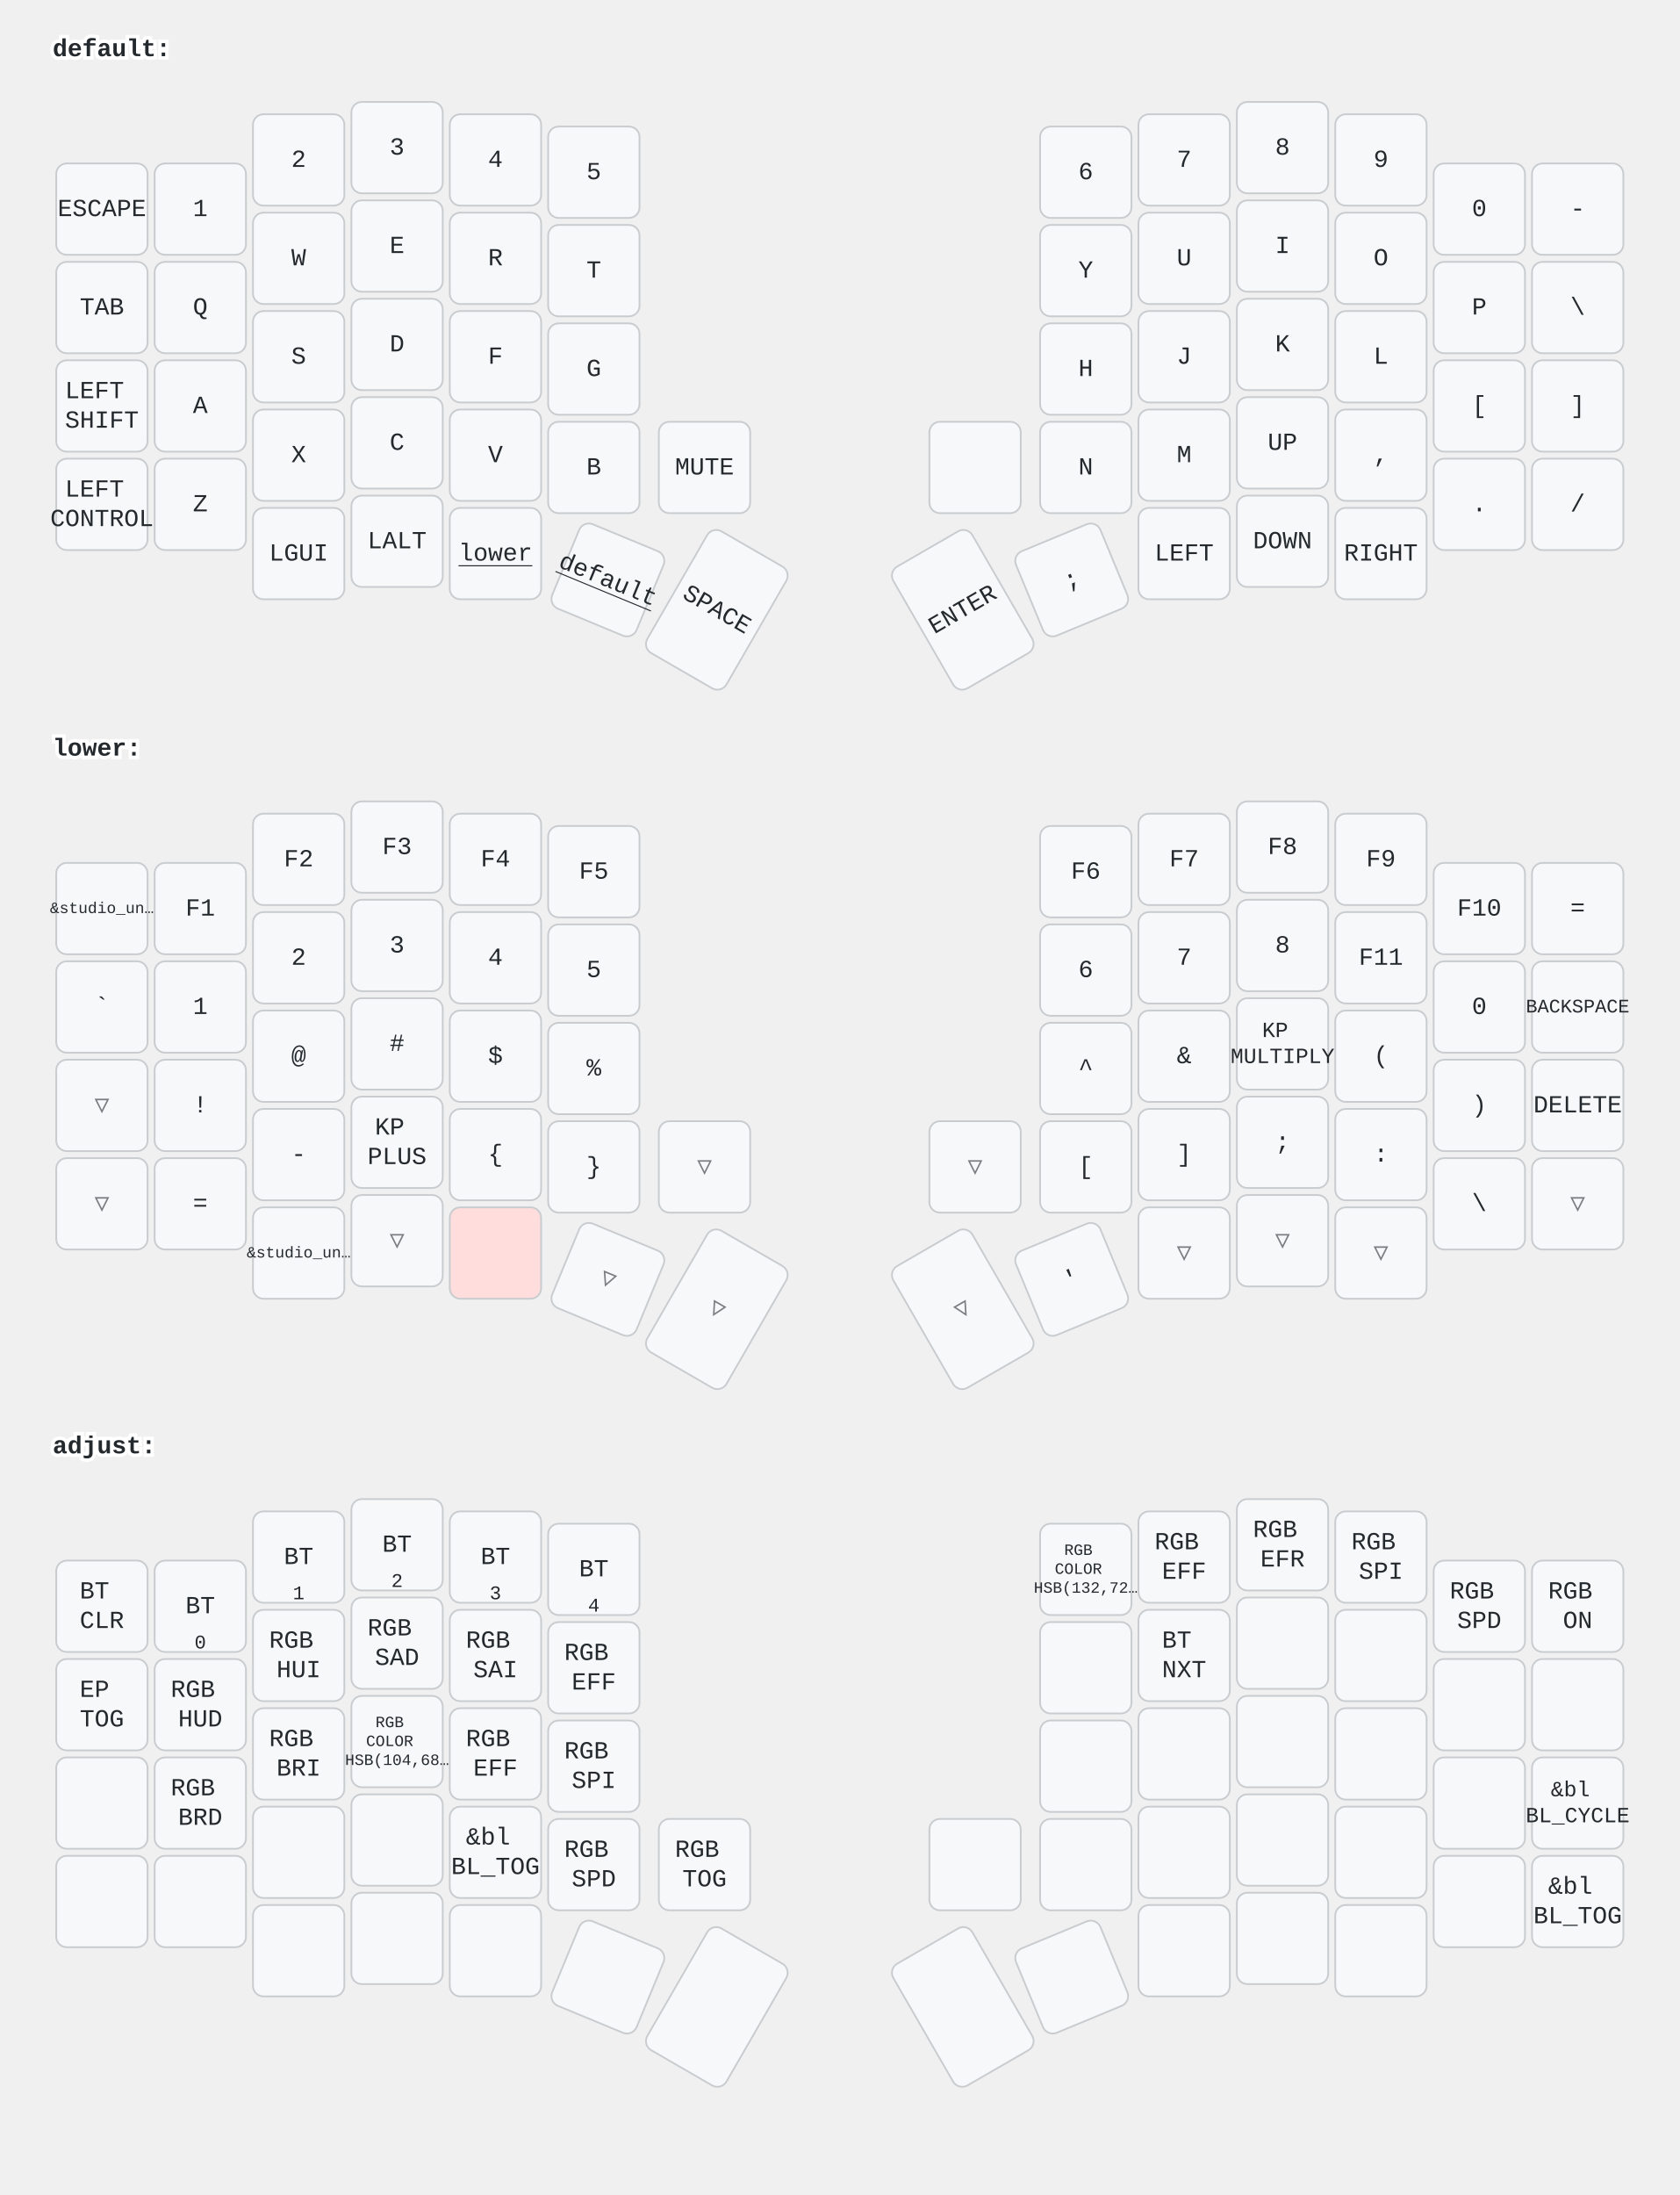
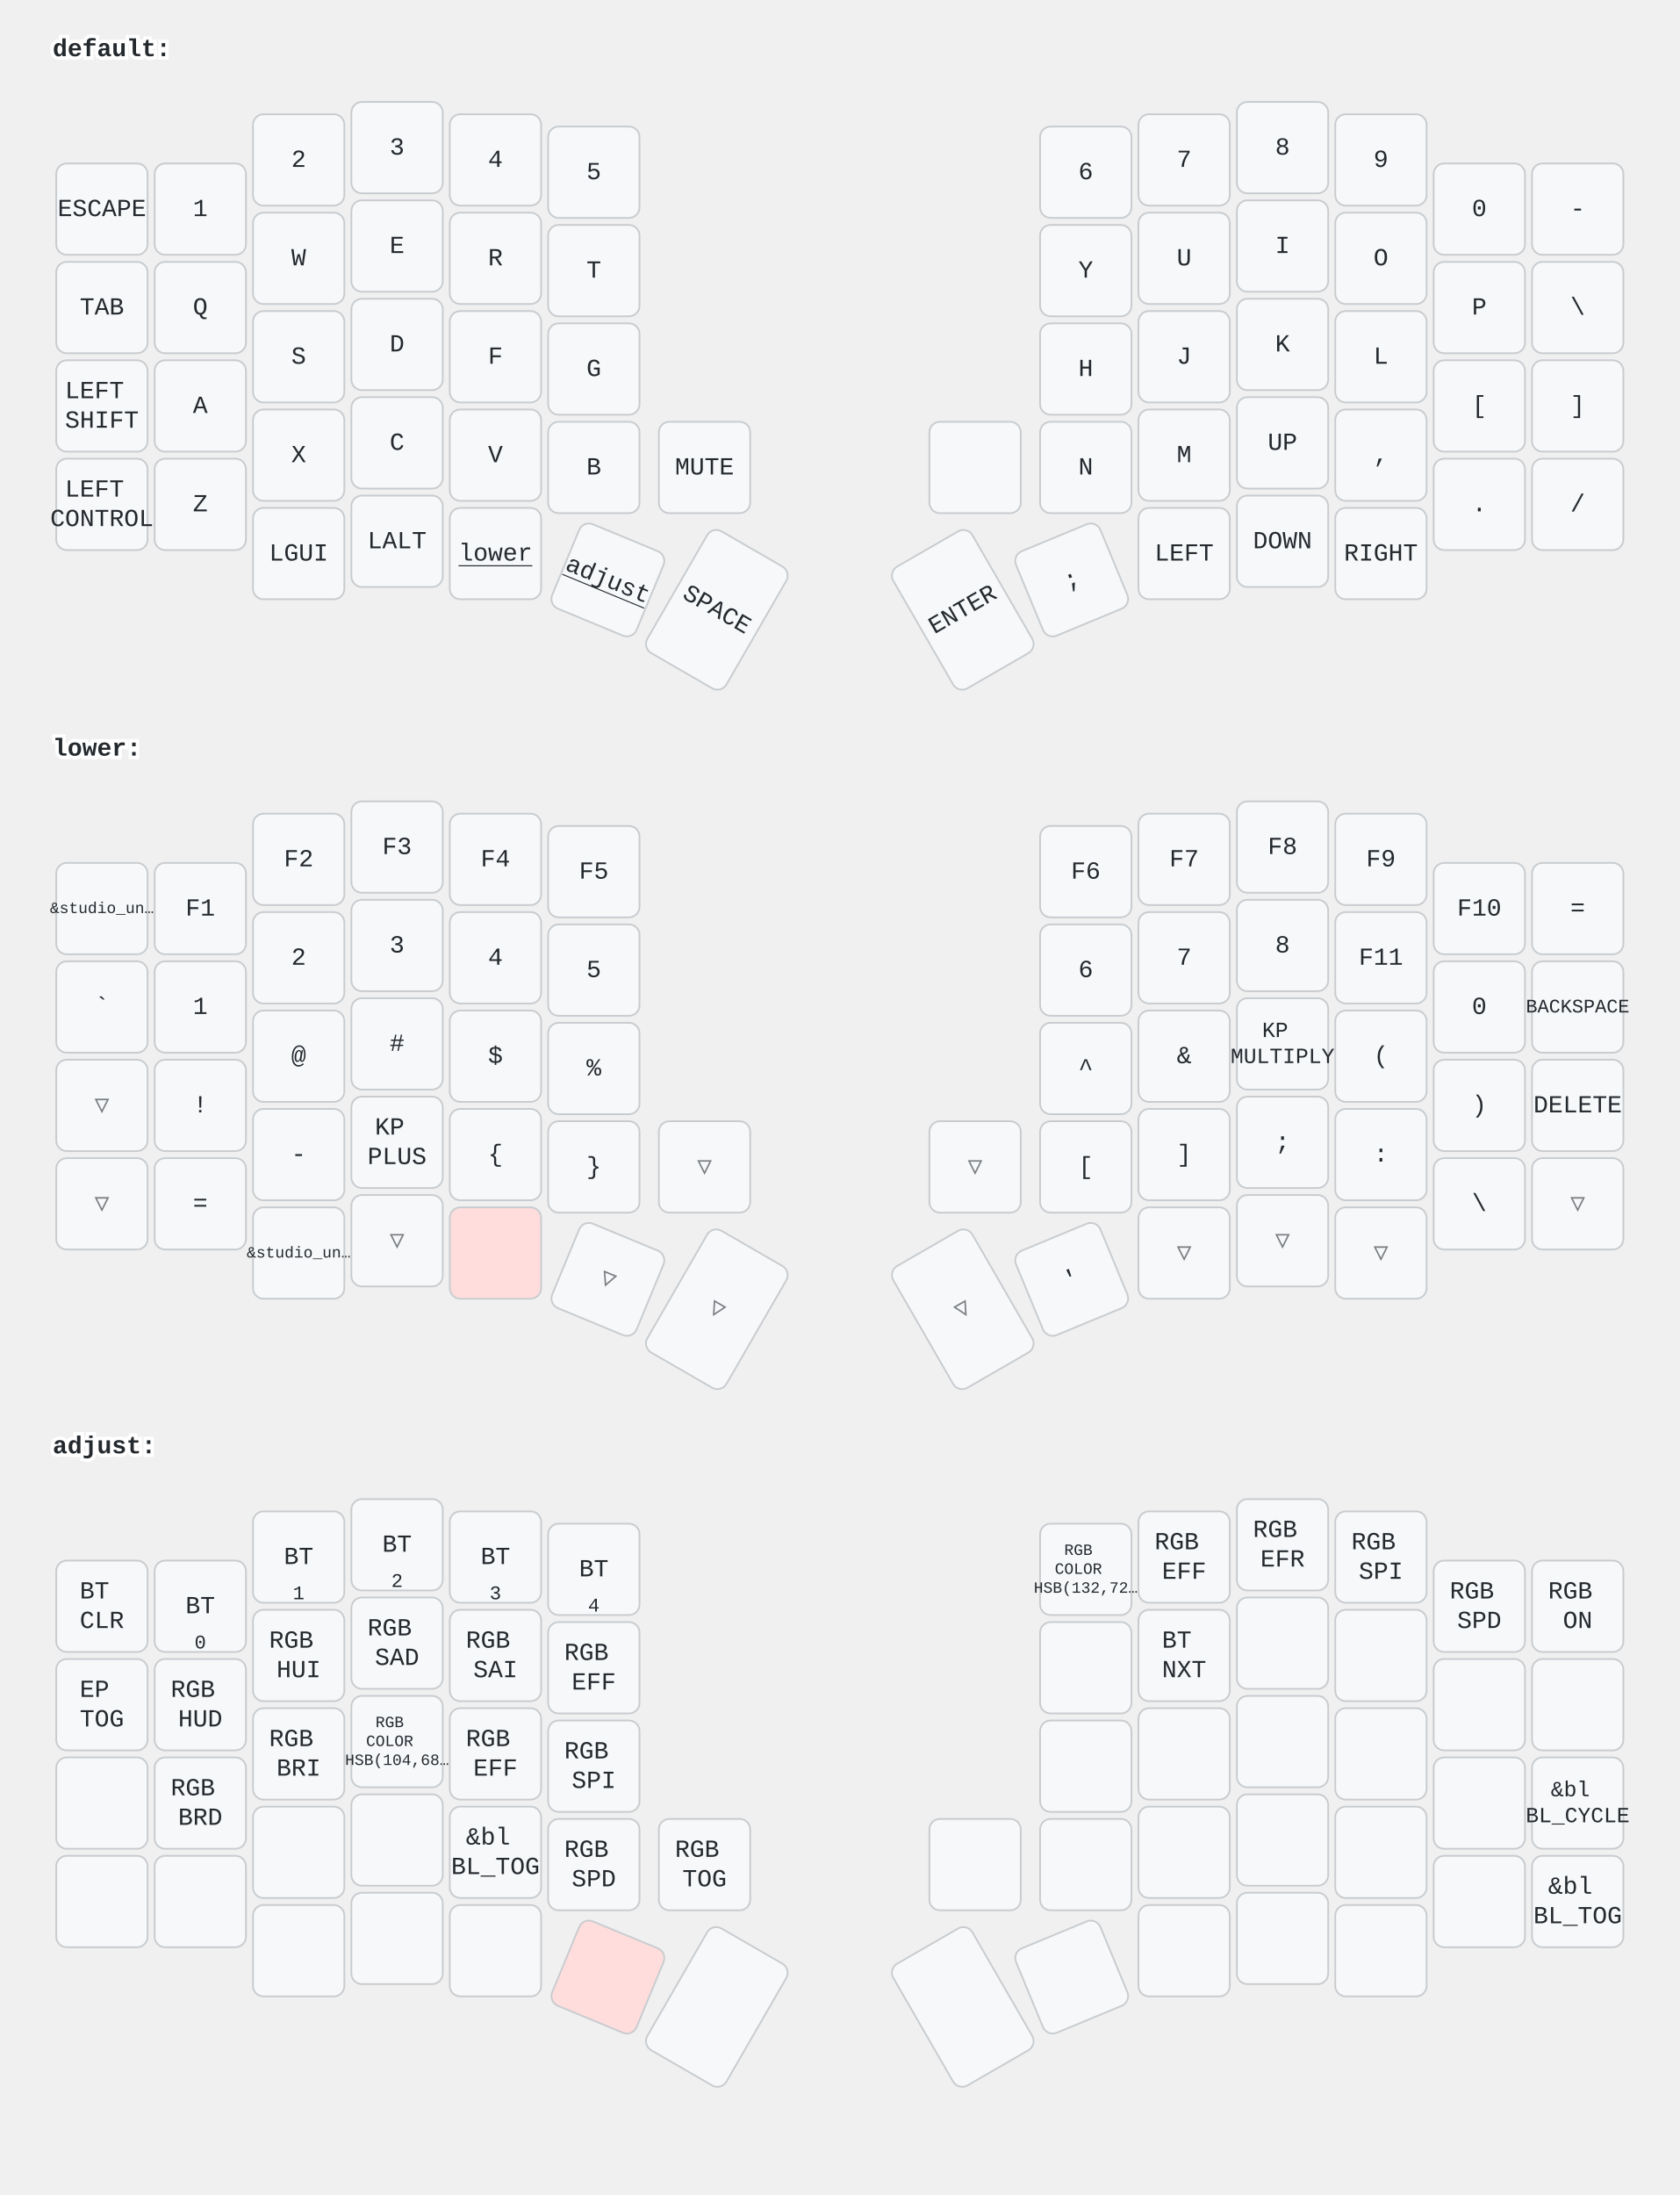
<svg xmlns="http://www.w3.org/2000/svg" width="956" height="1249" viewBox="0 0 956 1249" class="keymap">
  <style>/* inherit to force styles through use tags */
svg path {
    fill: inherit;
}

/* font and background color specifications */
svg.keymap {
    font-family: SFMono-Regular,Consolas,Liberation Mono,Menlo,monospace;
    font-size: 14px;
    font-kerning: normal;
    text-rendering: optimizeLegibility;
    fill: #24292e;
}

/* default key styling */
rect.key {
    fill: #f6f8fa;
}

rect.key, rect.combo {
    stroke: #c9cccf;
    stroke-width: 1;
}

/* default key side styling, only used is draw_key_sides is set */
rect.side {
    filter: brightness(90%);
}

/* color accent for combo boxes */
rect.combo, rect.combo-separate {
    fill: #cdf;
}

/* color accent for held keys */
rect.held, rect.combo.held {
    fill: #fdd;
}

/* color accent for ghost (optional) keys */
rect.ghost, rect.combo.ghost {
    stroke-dasharray: 4, 4;
    stroke-width: 2;
}

text {
    text-anchor: middle;
    dominant-baseline: middle;
}

/* styling for layer labels */
text.label {
    font-weight: bold;
    text-anchor: start;
    stroke: white;
    stroke-width: 4;
    paint-order: stroke;
}

/* styling for optional footer */
text.footer {
    text-anchor: end;
    dominant-baseline: auto;
    stroke: white;
    stroke-width: 4;
    paint-order: stroke;
}

/* styling for combo tap, and key non-tap label text */
text.combo, text.hold, text.shifted, text.left, text.right {
    font-size: 11px;
}

text.hold {
    text-anchor: middle;
    dominant-baseline: auto;
}

text.shifted {
    text-anchor: middle;
    dominant-baseline: hanging;
}

text.left {
    text-anchor: start;
}

text.right {
    text-anchor: end;
}

text.layer-activator {
    text-decoration: underline;
}

/* styling for hold/shifted label text in combo box */
text.combo.hold, text.combo.shifted, text.combo.left, text.combo.right {
    font-size: 8px;
}

/* lighter symbol for transparent keys */
text.trans {
    fill: #7b7e81;
}

/* styling for combo dendrons */
path.combo {
    stroke-width: 1;
    stroke: gray;
    fill: none;
}

/* Start Tabler Icons Cleanup */
/* cannot use height/width with glyphs */
.icon-tabler &gt; path {
    fill: inherit;
    stroke: inherit;
    stroke-width: 2;
}
/* hide tabler's default box */
.icon-tabler &gt; path[stroke="none"][fill="none"] {
    visibility: hidden;
}
/* End Tabler Icons Cleanup */
</style>
  <g transform="translate(30, 0)" class="layer-default">
    <text x="0" y="28" class="label" id="default">default:</text>
    <g transform="translate(0, 56)">
      <g transform="translate(28, 63)" class="key keypos-0">
        <rect rx="6" ry="6" x="-26" y="-26" width="52" height="52" class="key" />
        <text x="0" y="0" class="key tap">ESCAPE</text>
      </g>
      <g transform="translate(84, 63)" class="key keypos-1">
        <rect rx="6" ry="6" x="-26" y="-26" width="52" height="52" class="key" />
        <text x="0" y="0" class="key tap">1</text>
      </g>
      <g transform="translate(140, 35)" class="key keypos-2">
        <rect rx="6" ry="6" x="-26" y="-26" width="52" height="52" class="key" />
        <text x="0" y="0" class="key tap">2</text>
      </g>
      <g transform="translate(196, 28)" class="key keypos-3">
        <rect rx="6" ry="6" x="-26" y="-26" width="52" height="52" class="key" />
        <text x="0" y="0" class="key tap">3</text>
      </g>
      <g transform="translate(252, 35)" class="key keypos-4">
        <rect rx="6" ry="6" x="-26" y="-26" width="52" height="52" class="key" />
        <text x="0" y="0" class="key tap">4</text>
      </g>
      <g transform="translate(308, 42)" class="key keypos-5">
        <rect rx="6" ry="6" x="-26" y="-26" width="52" height="52" class="key" />
        <text x="0" y="0" class="key tap">5</text>
      </g>
      <g transform="translate(588, 42)" class="key keypos-6">
        <rect rx="6" ry="6" x="-26" y="-26" width="52" height="52" class="key" />
        <text x="0" y="0" class="key tap">6</text>
      </g>
      <g transform="translate(644, 35)" class="key keypos-7">
        <rect rx="6" ry="6" x="-26" y="-26" width="52" height="52" class="key" />
        <text x="0" y="0" class="key tap">7</text>
      </g>
      <g transform="translate(700, 28)" class="key keypos-8">
        <rect rx="6" ry="6" x="-26" y="-26" width="52" height="52" class="key" />
        <text x="0" y="0" class="key tap">8</text>
      </g>
      <g transform="translate(756, 35)" class="key keypos-9">
        <rect rx="6" ry="6" x="-26" y="-26" width="52" height="52" class="key" />
        <text x="0" y="0" class="key tap">9</text>
      </g>
      <g transform="translate(812, 63)" class="key keypos-10">
        <rect rx="6" ry="6" x="-26" y="-26" width="52" height="52" class="key" />
        <text x="0" y="0" class="key tap">0</text>
      </g>
      <g transform="translate(868, 63)" class="key keypos-11">
        <rect rx="6" ry="6" x="-26" y="-26" width="52" height="52" class="key" />
        <text x="0" y="0" class="key tap">-</text>
      </g>
      <g transform="translate(28, 119)" class="key keypos-12">
        <rect rx="6" ry="6" x="-26" y="-26" width="52" height="52" class="key" />
        <text x="0" y="0" class="key tap">TAB</text>
      </g>
      <g transform="translate(84, 119)" class="key keypos-13">
        <rect rx="6" ry="6" x="-26" y="-26" width="52" height="52" class="key" />
        <text x="0" y="0" class="key tap">Q</text>
      </g>
      <g transform="translate(140, 91)" class="key keypos-14">
        <rect rx="6" ry="6" x="-26" y="-26" width="52" height="52" class="key" />
        <text x="0" y="0" class="key tap">W</text>
      </g>
      <g transform="translate(196, 84)" class="key keypos-15">
        <rect rx="6" ry="6" x="-26" y="-26" width="52" height="52" class="key" />
        <text x="0" y="0" class="key tap">E</text>
      </g>
      <g transform="translate(252, 91)" class="key keypos-16">
        <rect rx="6" ry="6" x="-26" y="-26" width="52" height="52" class="key" />
        <text x="0" y="0" class="key tap">R</text>
      </g>
      <g transform="translate(308, 98)" class="key keypos-17">
        <rect rx="6" ry="6" x="-26" y="-26" width="52" height="52" class="key" />
        <text x="0" y="0" class="key tap">T</text>
      </g>
      <g transform="translate(588, 98)" class="key keypos-18">
        <rect rx="6" ry="6" x="-26" y="-26" width="52" height="52" class="key" />
        <text x="0" y="0" class="key tap">Y</text>
      </g>
      <g transform="translate(644, 91)" class="key keypos-19">
        <rect rx="6" ry="6" x="-26" y="-26" width="52" height="52" class="key" />
        <text x="0" y="0" class="key tap">U</text>
      </g>
      <g transform="translate(700, 84)" class="key keypos-20">
        <rect rx="6" ry="6" x="-26" y="-26" width="52" height="52" class="key" />
        <text x="0" y="0" class="key tap">I</text>
      </g>
      <g transform="translate(756, 91)" class="key keypos-21">
        <rect rx="6" ry="6" x="-26" y="-26" width="52" height="52" class="key" />
        <text x="0" y="0" class="key tap">O</text>
      </g>
      <g transform="translate(812, 119)" class="key keypos-22">
        <rect rx="6" ry="6" x="-26" y="-26" width="52" height="52" class="key" />
        <text x="0" y="0" class="key tap">P</text>
      </g>
      <g transform="translate(868, 119)" class="key keypos-23">
        <rect rx="6" ry="6" x="-26" y="-26" width="52" height="52" class="key" />
        <text x="0" y="0" class="key tap">\</text>
      </g>
      <g transform="translate(28, 175)" class="key keypos-24">
        <rect rx="6" ry="6" x="-26" y="-26" width="52" height="52" class="key" />
        <text x="0" y="0" class="key tap">
          <tspan x="0" dy="-0.6em">LEFT</tspan>
          <tspan x="0" dy="1.2em">SHIFT</tspan>
        </text>
      </g>
      <g transform="translate(84, 175)" class="key keypos-25">
        <rect rx="6" ry="6" x="-26" y="-26" width="52" height="52" class="key" />
        <text x="0" y="0" class="key tap">A</text>
      </g>
      <g transform="translate(140, 147)" class="key keypos-26">
        <rect rx="6" ry="6" x="-26" y="-26" width="52" height="52" class="key" />
        <text x="0" y="0" class="key tap">S</text>
      </g>
      <g transform="translate(196, 140)" class="key keypos-27">
        <rect rx="6" ry="6" x="-26" y="-26" width="52" height="52" class="key" />
        <text x="0" y="0" class="key tap">D</text>
      </g>
      <g transform="translate(252, 147)" class="key keypos-28">
        <rect rx="6" ry="6" x="-26" y="-26" width="52" height="52" class="key" />
        <text x="0" y="0" class="key tap">F</text>
      </g>
      <g transform="translate(308, 154)" class="key keypos-29">
        <rect rx="6" ry="6" x="-26" y="-26" width="52" height="52" class="key" />
        <text x="0" y="0" class="key tap">G</text>
      </g>
      <g transform="translate(588, 154)" class="key keypos-30">
        <rect rx="6" ry="6" x="-26" y="-26" width="52" height="52" class="key" />
        <text x="0" y="0" class="key tap">H</text>
      </g>
      <g transform="translate(644, 147)" class="key keypos-31">
        <rect rx="6" ry="6" x="-26" y="-26" width="52" height="52" class="key" />
        <text x="0" y="0" class="key tap">J</text>
      </g>
      <g transform="translate(700, 140)" class="key keypos-32">
        <rect rx="6" ry="6" x="-26" y="-26" width="52" height="52" class="key" />
        <text x="0" y="0" class="key tap">K</text>
      </g>
      <g transform="translate(756, 147)" class="key keypos-33">
        <rect rx="6" ry="6" x="-26" y="-26" width="52" height="52" class="key" />
        <text x="0" y="0" class="key tap">L</text>
      </g>
      <g transform="translate(812, 175)" class="key keypos-34">
        <rect rx="6" ry="6" x="-26" y="-26" width="52" height="52" class="key" />
        <text x="0" y="0" class="key tap">[</text>
      </g>
      <g transform="translate(868, 175)" class="key keypos-35">
        <rect rx="6" ry="6" x="-26" y="-26" width="52" height="52" class="key" />
        <text x="0" y="0" class="key tap">]</text>
      </g>
      <g transform="translate(28, 231)" class="key keypos-36">
        <rect rx="6" ry="6" x="-26" y="-26" width="52" height="52" class="key" />
        <text x="0" y="0" class="key tap">
          <tspan x="0" dy="-0.6em">LEFT</tspan>
          <tspan x="0" dy="1.2em">CONTROL</tspan>
        </text>
      </g>
      <g transform="translate(84, 231)" class="key keypos-37">
        <rect rx="6" ry="6" x="-26" y="-26" width="52" height="52" class="key" />
        <text x="0" y="0" class="key tap">Z</text>
      </g>
      <g transform="translate(140, 203)" class="key keypos-38">
        <rect rx="6" ry="6" x="-26" y="-26" width="52" height="52" class="key" />
        <text x="0" y="0" class="key tap">X</text>
      </g>
      <g transform="translate(196, 196)" class="key keypos-39">
        <rect rx="6" ry="6" x="-26" y="-26" width="52" height="52" class="key" />
        <text x="0" y="0" class="key tap">C</text>
      </g>
      <g transform="translate(252, 203)" class="key keypos-40">
        <rect rx="6" ry="6" x="-26" y="-26" width="52" height="52" class="key" />
        <text x="0" y="0" class="key tap">V</text>
      </g>
      <g transform="translate(308, 210)" class="key keypos-41">
        <rect rx="6" ry="6" x="-26" y="-26" width="52" height="52" class="key" />
        <text x="0" y="0" class="key tap">B</text>
      </g>
      <g transform="translate(371, 210)" class="key keypos-42">
        <rect rx="6" ry="6" x="-26" y="-26" width="52" height="52" class="key" />
        <text x="0" y="0" class="key tap">MUTE</text>
      </g>
      <g transform="translate(525, 210)" class="key keypos-43">
        <rect rx="6" ry="6" x="-26" y="-26" width="52" height="52" class="key" />
      </g>
      <g transform="translate(588, 210)" class="key keypos-44">
        <rect rx="6" ry="6" x="-26" y="-26" width="52" height="52" class="key" />
        <text x="0" y="0" class="key tap">N</text>
      </g>
      <g transform="translate(644, 203)" class="key keypos-45">
        <rect rx="6" ry="6" x="-26" y="-26" width="52" height="52" class="key" />
        <text x="0" y="0" class="key tap">M</text>
      </g>
      <g transform="translate(700, 196)" class="key keypos-46">
        <rect rx="6" ry="6" x="-26" y="-26" width="52" height="52" class="key" />
        <text x="0" y="0" class="key tap">UP</text>
      </g>
      <g transform="translate(756, 203)" class="key keypos-47">
        <rect rx="6" ry="6" x="-26" y="-26" width="52" height="52" class="key" />
        <text x="0" y="0" class="key tap">,</text>
      </g>
      <g transform="translate(812, 231)" class="key keypos-48">
        <rect rx="6" ry="6" x="-26" y="-26" width="52" height="52" class="key" />
        <text x="0" y="0" class="key tap">.</text>
      </g>
      <g transform="translate(868, 231)" class="key keypos-49">
        <rect rx="6" ry="6" x="-26" y="-26" width="52" height="52" class="key" />
        <text x="0" y="0" class="key tap">/</text>
      </g>
      <g transform="translate(140, 259)" class="key keypos-50">
        <rect rx="6" ry="6" x="-26" y="-26" width="52" height="52" class="key" />
        <text x="0" y="0" class="key tap">LGUI</text>
      </g>
      <g transform="translate(196, 252)" class="key keypos-51">
        <rect rx="6" ry="6" x="-26" y="-26" width="52" height="52" class="key" />
        <text x="0" y="0" class="key tap">LALT</text>
      </g>
      <g transform="translate(252, 259)" class="key keypos-52">
        <rect rx="6" ry="6" x="-26" y="-26" width="52" height="52" class="key" />
        <a href="#lower">
          <text x="0" y="0" class="key tap layer-activator">lower</text>
        </a>
      </g>
      <g transform="translate(316, 274) rotate(22.5)" class="key keypos-53">
        <rect rx="6" ry="6" x="-26" y="-26" width="52" height="52" class="key" />
-         <a href="#default">
-           <text x="0" y="0" class="key tap layer-activator">default</text>
+         <a href="#adjust">
+           <text x="0" y="0" class="key tap layer-activator">adjust</text>
        </a>
      </g>
      <g transform="translate(378, 291) rotate(30.0)" class="key keypos-54">
        <rect rx="6" ry="6" x="-26" y="-40" width="52" height="80" class="key" />
        <text x="0" y="0" class="key tap">SPACE</text>
      </g>
      <g transform="translate(518, 291) rotate(-30.0)" class="key keypos-55">
        <rect rx="6" ry="6" x="-26" y="-40" width="52" height="80" class="key" />
        <text x="0" y="0" class="key tap">ENTER</text>
      </g>
      <g transform="translate(580, 274) rotate(-22.5)" class="key keypos-56">
        <rect rx="6" ry="6" x="-26" y="-26" width="52" height="52" class="key" />
        <text x="0" y="0" class="key tap">;</text>
      </g>
      <g transform="translate(644, 259)" class="key keypos-57">
        <rect rx="6" ry="6" x="-26" y="-26" width="52" height="52" class="key" />
        <text x="0" y="0" class="key tap">LEFT</text>
      </g>
      <g transform="translate(700, 252)" class="key keypos-58">
        <rect rx="6" ry="6" x="-26" y="-26" width="52" height="52" class="key" />
        <text x="0" y="0" class="key tap">DOWN</text>
      </g>
      <g transform="translate(756, 259)" class="key keypos-59">
        <rect rx="6" ry="6" x="-26" y="-26" width="52" height="52" class="key" />
        <text x="0" y="0" class="key tap">RIGHT</text>
      </g>
    </g>
  </g>
  <g transform="translate(30, 398)" class="layer-lower">
    <text x="0" y="28" class="label" id="lower">lower:</text>
    <g transform="translate(0, 56)">
      <g transform="translate(28, 63)" class="key keypos-0">
        <rect rx="6" ry="6" x="-26" y="-26" width="52" height="52" class="key" />
        <text x="0" y="0" class="key tap">
          <tspan style="font-size: 64%">&amp;studio_un…</tspan>
        </text>
      </g>
      <g transform="translate(84, 63)" class="key keypos-1">
        <rect rx="6" ry="6" x="-26" y="-26" width="52" height="52" class="key" />
        <text x="0" y="0" class="key tap">F1</text>
      </g>
      <g transform="translate(140, 35)" class="key keypos-2">
        <rect rx="6" ry="6" x="-26" y="-26" width="52" height="52" class="key" />
        <text x="0" y="0" class="key tap">F2</text>
      </g>
      <g transform="translate(196, 28)" class="key keypos-3">
        <rect rx="6" ry="6" x="-26" y="-26" width="52" height="52" class="key" />
        <text x="0" y="0" class="key tap">F3</text>
      </g>
      <g transform="translate(252, 35)" class="key keypos-4">
        <rect rx="6" ry="6" x="-26" y="-26" width="52" height="52" class="key" />
        <text x="0" y="0" class="key tap">F4</text>
      </g>
      <g transform="translate(308, 42)" class="key keypos-5">
        <rect rx="6" ry="6" x="-26" y="-26" width="52" height="52" class="key" />
        <text x="0" y="0" class="key tap">F5</text>
      </g>
      <g transform="translate(588, 42)" class="key keypos-6">
        <rect rx="6" ry="6" x="-26" y="-26" width="52" height="52" class="key" />
        <text x="0" y="0" class="key tap">F6</text>
      </g>
      <g transform="translate(644, 35)" class="key keypos-7">
        <rect rx="6" ry="6" x="-26" y="-26" width="52" height="52" class="key" />
        <text x="0" y="0" class="key tap">F7</text>
      </g>
      <g transform="translate(700, 28)" class="key keypos-8">
        <rect rx="6" ry="6" x="-26" y="-26" width="52" height="52" class="key" />
        <text x="0" y="0" class="key tap">F8</text>
      </g>
      <g transform="translate(756, 35)" class="key keypos-9">
        <rect rx="6" ry="6" x="-26" y="-26" width="52" height="52" class="key" />
        <text x="0" y="0" class="key tap">F9</text>
      </g>
      <g transform="translate(812, 63)" class="key keypos-10">
        <rect rx="6" ry="6" x="-26" y="-26" width="52" height="52" class="key" />
        <text x="0" y="0" class="key tap">F10</text>
      </g>
      <g transform="translate(868, 63)" class="key keypos-11">
        <rect rx="6" ry="6" x="-26" y="-26" width="52" height="52" class="key" />
        <text x="0" y="0" class="key tap">=</text>
      </g>
      <g transform="translate(28, 119)" class="key keypos-12">
        <rect rx="6" ry="6" x="-26" y="-26" width="52" height="52" class="key" />
        <text x="0" y="0" class="key tap">`</text>
      </g>
      <g transform="translate(84, 119)" class="key keypos-13">
        <rect rx="6" ry="6" x="-26" y="-26" width="52" height="52" class="key" />
        <text x="0" y="0" class="key tap">1</text>
      </g>
      <g transform="translate(140, 91)" class="key keypos-14">
        <rect rx="6" ry="6" x="-26" y="-26" width="52" height="52" class="key" />
        <text x="0" y="0" class="key tap">2</text>
      </g>
      <g transform="translate(196, 84)" class="key keypos-15">
        <rect rx="6" ry="6" x="-26" y="-26" width="52" height="52" class="key" />
        <text x="0" y="0" class="key tap">3</text>
      </g>
      <g transform="translate(252, 91)" class="key keypos-16">
        <rect rx="6" ry="6" x="-26" y="-26" width="52" height="52" class="key" />
        <text x="0" y="0" class="key tap">4</text>
      </g>
      <g transform="translate(308, 98)" class="key keypos-17">
        <rect rx="6" ry="6" x="-26" y="-26" width="52" height="52" class="key" />
        <text x="0" y="0" class="key tap">5</text>
      </g>
      <g transform="translate(588, 98)" class="key keypos-18">
        <rect rx="6" ry="6" x="-26" y="-26" width="52" height="52" class="key" />
        <text x="0" y="0" class="key tap">6</text>
      </g>
      <g transform="translate(644, 91)" class="key keypos-19">
        <rect rx="6" ry="6" x="-26" y="-26" width="52" height="52" class="key" />
        <text x="0" y="0" class="key tap">7</text>
      </g>
      <g transform="translate(700, 84)" class="key keypos-20">
        <rect rx="6" ry="6" x="-26" y="-26" width="52" height="52" class="key" />
        <text x="0" y="0" class="key tap">8</text>
      </g>
      <g transform="translate(756, 91)" class="key keypos-21">
        <rect rx="6" ry="6" x="-26" y="-26" width="52" height="52" class="key" />
        <text x="0" y="0" class="key tap">F11</text>
      </g>
      <g transform="translate(812, 119)" class="key keypos-22">
        <rect rx="6" ry="6" x="-26" y="-26" width="52" height="52" class="key" />
        <text x="0" y="0" class="key tap">0</text>
      </g>
      <g transform="translate(868, 119)" class="key keypos-23">
        <rect rx="6" ry="6" x="-26" y="-26" width="52" height="52" class="key" />
        <text x="0" y="0" class="key tap">
          <tspan style="font-size: 78%">BACKSPACE</tspan>
        </text>
      </g>
      <g transform="translate(28, 175)" class="key trans keypos-24">
        <rect rx="6" ry="6" x="-26" y="-26" width="52" height="52" class="key trans" />
        <text x="0" y="0" class="key trans tap">▽</text>
      </g>
      <g transform="translate(84, 175)" class="key keypos-25">
        <rect rx="6" ry="6" x="-26" y="-26" width="52" height="52" class="key" />
        <text x="0" y="0" class="key tap">!</text>
      </g>
      <g transform="translate(140, 147)" class="key keypos-26">
        <rect rx="6" ry="6" x="-26" y="-26" width="52" height="52" class="key" />
        <text x="0" y="0" class="key tap">@</text>
      </g>
      <g transform="translate(196, 140)" class="key keypos-27">
        <rect rx="6" ry="6" x="-26" y="-26" width="52" height="52" class="key" />
        <text x="0" y="0" class="key tap">#</text>
      </g>
      <g transform="translate(252, 147)" class="key keypos-28">
        <rect rx="6" ry="6" x="-26" y="-26" width="52" height="52" class="key" />
        <text x="0" y="0" class="key tap">$</text>
      </g>
      <g transform="translate(308, 154)" class="key keypos-29">
        <rect rx="6" ry="6" x="-26" y="-26" width="52" height="52" class="key" />
        <text x="0" y="0" class="key tap">%</text>
      </g>
      <g transform="translate(588, 154)" class="key keypos-30">
        <rect rx="6" ry="6" x="-26" y="-26" width="52" height="52" class="key" />
        <text x="0" y="0" class="key tap">^</text>
      </g>
      <g transform="translate(644, 147)" class="key keypos-31">
        <rect rx="6" ry="6" x="-26" y="-26" width="52" height="52" class="key" />
        <text x="0" y="0" class="key tap">&amp;</text>
      </g>
      <g transform="translate(700, 140)" class="key keypos-32">
        <rect rx="6" ry="6" x="-26" y="-26" width="52" height="52" class="key" />
        <text x="0" y="0" class="key tap">
          <tspan x="0" dy="-0.6em" style="font-size: 88%">KP</tspan>
          <tspan x="0" dy="1.2em" style="font-size: 88%">MULTIPLY</tspan>
        </text>
      </g>
      <g transform="translate(756, 147)" class="key keypos-33">
        <rect rx="6" ry="6" x="-26" y="-26" width="52" height="52" class="key" />
        <text x="0" y="0" class="key tap">(</text>
      </g>
      <g transform="translate(812, 175)" class="key keypos-34">
        <rect rx="6" ry="6" x="-26" y="-26" width="52" height="52" class="key" />
        <text x="0" y="0" class="key tap">)</text>
      </g>
      <g transform="translate(868, 175)" class="key keypos-35">
        <rect rx="6" ry="6" x="-26" y="-26" width="52" height="52" class="key" />
        <text x="0" y="0" class="key tap">DELETE</text>
      </g>
      <g transform="translate(28, 231)" class="key trans keypos-36">
        <rect rx="6" ry="6" x="-26" y="-26" width="52" height="52" class="key trans" />
        <text x="0" y="0" class="key trans tap">▽</text>
      </g>
      <g transform="translate(84, 231)" class="key keypos-37">
        <rect rx="6" ry="6" x="-26" y="-26" width="52" height="52" class="key" />
        <text x="0" y="0" class="key tap">=</text>
      </g>
      <g transform="translate(140, 203)" class="key keypos-38">
        <rect rx="6" ry="6" x="-26" y="-26" width="52" height="52" class="key" />
        <text x="0" y="0" class="key tap">-</text>
      </g>
      <g transform="translate(196, 196)" class="key keypos-39">
        <rect rx="6" ry="6" x="-26" y="-26" width="52" height="52" class="key" />
        <text x="0" y="0" class="key tap">
          <tspan x="0" dy="-0.6em">KP</tspan>
          <tspan x="0" dy="1.2em">PLUS</tspan>
        </text>
      </g>
      <g transform="translate(252, 203)" class="key keypos-40">
        <rect rx="6" ry="6" x="-26" y="-26" width="52" height="52" class="key" />
        <text x="0" y="0" class="key tap">{</text>
      </g>
      <g transform="translate(308, 210)" class="key keypos-41">
        <rect rx="6" ry="6" x="-26" y="-26" width="52" height="52" class="key" />
        <text x="0" y="0" class="key tap">}</text>
      </g>
      <g transform="translate(371, 210)" class="key trans keypos-42">
        <rect rx="6" ry="6" x="-26" y="-26" width="52" height="52" class="key trans" />
        <text x="0" y="0" class="key trans tap">▽</text>
      </g>
      <g transform="translate(525, 210)" class="key trans keypos-43">
        <rect rx="6" ry="6" x="-26" y="-26" width="52" height="52" class="key trans" />
        <text x="0" y="0" class="key trans tap">▽</text>
      </g>
      <g transform="translate(588, 210)" class="key keypos-44">
        <rect rx="6" ry="6" x="-26" y="-26" width="52" height="52" class="key" />
        <text x="0" y="0" class="key tap">[</text>
      </g>
      <g transform="translate(644, 203)" class="key keypos-45">
        <rect rx="6" ry="6" x="-26" y="-26" width="52" height="52" class="key" />
        <text x="0" y="0" class="key tap">]</text>
      </g>
      <g transform="translate(700, 196)" class="key keypos-46">
        <rect rx="6" ry="6" x="-26" y="-26" width="52" height="52" class="key" />
        <text x="0" y="0" class="key tap">;</text>
      </g>
      <g transform="translate(756, 203)" class="key keypos-47">
        <rect rx="6" ry="6" x="-26" y="-26" width="52" height="52" class="key" />
        <text x="0" y="0" class="key tap">:</text>
      </g>
      <g transform="translate(812, 231)" class="key keypos-48">
        <rect rx="6" ry="6" x="-26" y="-26" width="52" height="52" class="key" />
        <text x="0" y="0" class="key tap">\</text>
      </g>
      <g transform="translate(868, 231)" class="key trans keypos-49">
        <rect rx="6" ry="6" x="-26" y="-26" width="52" height="52" class="key trans" />
        <text x="0" y="0" class="key trans tap">▽</text>
      </g>
      <g transform="translate(140, 259)" class="key keypos-50">
        <rect rx="6" ry="6" x="-26" y="-26" width="52" height="52" class="key" />
        <text x="0" y="0" class="key tap">
          <tspan style="font-size: 64%">&amp;studio_un…</tspan>
        </text>
      </g>
      <g transform="translate(196, 252)" class="key trans keypos-51">
        <rect rx="6" ry="6" x="-26" y="-26" width="52" height="52" class="key trans" />
        <text x="0" y="0" class="key trans tap">▽</text>
      </g>
      <g transform="translate(252, 259)" class="key held keypos-52">
        <rect rx="6" ry="6" x="-26" y="-26" width="52" height="52" class="key held" />
      </g>
      <g transform="translate(316, 274) rotate(22.5)" class="key trans keypos-53">
        <rect rx="6" ry="6" x="-26" y="-26" width="52" height="52" class="key trans" />
        <text x="0" y="0" class="key trans tap">▽</text>
      </g>
      <g transform="translate(378, 291) rotate(30.0)" class="key trans keypos-54">
        <rect rx="6" ry="6" x="-26" y="-40" width="52" height="80" class="key trans" />
        <text x="0" y="0" class="key trans tap">▽</text>
      </g>
      <g transform="translate(518, 291) rotate(-30.0)" class="key trans keypos-55">
        <rect rx="6" ry="6" x="-26" y="-40" width="52" height="80" class="key trans" />
        <text x="0" y="0" class="key trans tap">▽</text>
      </g>
      <g transform="translate(580, 274) rotate(-22.5)" class="key keypos-56">
        <rect rx="6" ry="6" x="-26" y="-26" width="52" height="52" class="key" />
        <text x="0" y="0" class="key tap">'</text>
      </g>
      <g transform="translate(644, 259)" class="key trans keypos-57">
        <rect rx="6" ry="6" x="-26" y="-26" width="52" height="52" class="key trans" />
        <text x="0" y="0" class="key trans tap">▽</text>
      </g>
      <g transform="translate(700, 252)" class="key trans keypos-58">
        <rect rx="6" ry="6" x="-26" y="-26" width="52" height="52" class="key trans" />
        <text x="0" y="0" class="key trans tap">▽</text>
      </g>
      <g transform="translate(756, 259)" class="key trans keypos-59">
        <rect rx="6" ry="6" x="-26" y="-26" width="52" height="52" class="key trans" />
        <text x="0" y="0" class="key trans tap">▽</text>
      </g>
    </g>
  </g>
  <g transform="translate(30, 795)" class="layer-adjust">
    <text x="0" y="28" class="label" id="adjust">adjust:</text>
    <g transform="translate(0, 56)">
      <g transform="translate(28, 63)" class="key keypos-0">
        <rect rx="6" ry="6" x="-26" y="-26" width="52" height="52" class="key" />
        <text x="0" y="0" class="key tap">
          <tspan x="0" dy="-0.6em">BT</tspan>
          <tspan x="0" dy="1.2em">CLR</tspan>
        </text>
      </g>
      <g transform="translate(84, 63)" class="key keypos-1">
        <rect rx="6" ry="6" x="-26" y="-26" width="52" height="52" class="key" />
        <text x="0" y="0" class="key tap">BT</text>
        <text x="0" y="24" class="key hold">0</text>
      </g>
      <g transform="translate(140, 35)" class="key keypos-2">
        <rect rx="6" ry="6" x="-26" y="-26" width="52" height="52" class="key" />
        <text x="0" y="0" class="key tap">BT</text>
        <text x="0" y="24" class="key hold">1</text>
      </g>
      <g transform="translate(196, 28)" class="key keypos-3">
        <rect rx="6" ry="6" x="-26" y="-26" width="52" height="52" class="key" />
        <text x="0" y="0" class="key tap">BT</text>
        <text x="0" y="24" class="key hold">2</text>
      </g>
      <g transform="translate(252, 35)" class="key keypos-4">
        <rect rx="6" ry="6" x="-26" y="-26" width="52" height="52" class="key" />
        <text x="0" y="0" class="key tap">BT</text>
        <text x="0" y="24" class="key hold">3</text>
      </g>
      <g transform="translate(308, 42)" class="key keypos-5">
        <rect rx="6" ry="6" x="-26" y="-26" width="52" height="52" class="key" />
        <text x="0" y="0" class="key tap">BT</text>
        <text x="0" y="24" class="key hold">4</text>
      </g>
      <g transform="translate(588, 42)" class="key keypos-6">
        <rect rx="6" ry="6" x="-26" y="-26" width="52" height="52" class="key" />
        <text x="0" y="0" class="key tap">
          <tspan x="0" dy="-1.2em" style="font-size: 64%">RGB</tspan>
          <tspan x="0" dy="1.2em" style="font-size: 64%">COLOR</tspan>
          <tspan x="0" dy="1.2em" style="font-size: 64%">HSB(132,72…</tspan>
        </text>
      </g>
      <g transform="translate(644, 35)" class="key keypos-7">
        <rect rx="6" ry="6" x="-26" y="-26" width="52" height="52" class="key" />
        <text x="0" y="0" class="key tap">
          <tspan x="0" dy="-0.6em">RGB</tspan>
          <tspan x="0" dy="1.2em">EFF</tspan>
        </text>
      </g>
      <g transform="translate(700, 28)" class="key keypos-8">
        <rect rx="6" ry="6" x="-26" y="-26" width="52" height="52" class="key" />
        <text x="0" y="0" class="key tap">
          <tspan x="0" dy="-0.6em">RGB</tspan>
          <tspan x="0" dy="1.2em">EFR</tspan>
        </text>
      </g>
      <g transform="translate(756, 35)" class="key keypos-9">
        <rect rx="6" ry="6" x="-26" y="-26" width="52" height="52" class="key" />
        <text x="0" y="0" class="key tap">
          <tspan x="0" dy="-0.6em">RGB</tspan>
          <tspan x="0" dy="1.2em">SPI</tspan>
        </text>
      </g>
      <g transform="translate(812, 63)" class="key keypos-10">
        <rect rx="6" ry="6" x="-26" y="-26" width="52" height="52" class="key" />
        <text x="0" y="0" class="key tap">
          <tspan x="0" dy="-0.6em">RGB</tspan>
          <tspan x="0" dy="1.2em">SPD</tspan>
        </text>
      </g>
      <g transform="translate(868, 63)" class="key keypos-11">
        <rect rx="6" ry="6" x="-26" y="-26" width="52" height="52" class="key" />
        <text x="0" y="0" class="key tap">
          <tspan x="0" dy="-0.6em">RGB</tspan>
          <tspan x="0" dy="1.2em">ON</tspan>
        </text>
      </g>
      <g transform="translate(28, 119)" class="key keypos-12">
        <rect rx="6" ry="6" x="-26" y="-26" width="52" height="52" class="key" />
        <text x="0" y="0" class="key tap">
          <tspan x="0" dy="-0.6em">EP</tspan>
          <tspan x="0" dy="1.2em">TOG</tspan>
        </text>
      </g>
      <g transform="translate(84, 119)" class="key keypos-13">
        <rect rx="6" ry="6" x="-26" y="-26" width="52" height="52" class="key" />
        <text x="0" y="0" class="key tap">
          <tspan x="0" dy="-0.6em">RGB</tspan>
          <tspan x="0" dy="1.2em">HUD</tspan>
        </text>
      </g>
      <g transform="translate(140, 91)" class="key keypos-14">
        <rect rx="6" ry="6" x="-26" y="-26" width="52" height="52" class="key" />
        <text x="0" y="0" class="key tap">
          <tspan x="0" dy="-0.6em">RGB</tspan>
          <tspan x="0" dy="1.2em">HUI</tspan>
        </text>
      </g>
      <g transform="translate(196, 84)" class="key keypos-15">
        <rect rx="6" ry="6" x="-26" y="-26" width="52" height="52" class="key" />
        <text x="0" y="0" class="key tap">
          <tspan x="0" dy="-0.6em">RGB</tspan>
          <tspan x="0" dy="1.2em">SAD</tspan>
        </text>
      </g>
      <g transform="translate(252, 91)" class="key keypos-16">
        <rect rx="6" ry="6" x="-26" y="-26" width="52" height="52" class="key" />
        <text x="0" y="0" class="key tap">
          <tspan x="0" dy="-0.6em">RGB</tspan>
          <tspan x="0" dy="1.2em">SAI</tspan>
        </text>
      </g>
      <g transform="translate(308, 98)" class="key keypos-17">
        <rect rx="6" ry="6" x="-26" y="-26" width="52" height="52" class="key" />
        <text x="0" y="0" class="key tap">
          <tspan x="0" dy="-0.6em">RGB</tspan>
          <tspan x="0" dy="1.2em">EFF</tspan>
        </text>
      </g>
      <g transform="translate(588, 98)" class="key keypos-18">
        <rect rx="6" ry="6" x="-26" y="-26" width="52" height="52" class="key" />
      </g>
      <g transform="translate(644, 91)" class="key keypos-19">
        <rect rx="6" ry="6" x="-26" y="-26" width="52" height="52" class="key" />
        <text x="0" y="0" class="key tap">
          <tspan x="0" dy="-0.6em">BT</tspan>
          <tspan x="0" dy="1.2em">NXT</tspan>
        </text>
      </g>
      <g transform="translate(700, 84)" class="key keypos-20">
        <rect rx="6" ry="6" x="-26" y="-26" width="52" height="52" class="key" />
      </g>
      <g transform="translate(756, 91)" class="key keypos-21">
        <rect rx="6" ry="6" x="-26" y="-26" width="52" height="52" class="key" />
      </g>
      <g transform="translate(812, 119)" class="key keypos-22">
        <rect rx="6" ry="6" x="-26" y="-26" width="52" height="52" class="key" />
      </g>
      <g transform="translate(868, 119)" class="key keypos-23">
        <rect rx="6" ry="6" x="-26" y="-26" width="52" height="52" class="key" />
      </g>
      <g transform="translate(28, 175)" class="key keypos-24">
        <rect rx="6" ry="6" x="-26" y="-26" width="52" height="52" class="key" />
      </g>
      <g transform="translate(84, 175)" class="key keypos-25">
        <rect rx="6" ry="6" x="-26" y="-26" width="52" height="52" class="key" />
        <text x="0" y="0" class="key tap">
          <tspan x="0" dy="-0.6em">RGB</tspan>
          <tspan x="0" dy="1.2em">BRD</tspan>
        </text>
      </g>
      <g transform="translate(140, 147)" class="key keypos-26">
        <rect rx="6" ry="6" x="-26" y="-26" width="52" height="52" class="key" />
        <text x="0" y="0" class="key tap">
          <tspan x="0" dy="-0.6em">RGB</tspan>
          <tspan x="0" dy="1.2em">BRI</tspan>
        </text>
      </g>
      <g transform="translate(196, 140)" class="key keypos-27">
        <rect rx="6" ry="6" x="-26" y="-26" width="52" height="52" class="key" />
        <text x="0" y="0" class="key tap">
          <tspan x="0" dy="-1.2em" style="font-size: 64%">RGB</tspan>
          <tspan x="0" dy="1.2em" style="font-size: 64%">COLOR</tspan>
          <tspan x="0" dy="1.2em" style="font-size: 64%">HSB(104,68…</tspan>
        </text>
      </g>
      <g transform="translate(252, 147)" class="key keypos-28">
        <rect rx="6" ry="6" x="-26" y="-26" width="52" height="52" class="key" />
        <text x="0" y="0" class="key tap">
          <tspan x="0" dy="-0.6em">RGB</tspan>
          <tspan x="0" dy="1.2em">EFF</tspan>
        </text>
      </g>
      <g transform="translate(308, 154)" class="key keypos-29">
        <rect rx="6" ry="6" x="-26" y="-26" width="52" height="52" class="key" />
        <text x="0" y="0" class="key tap">
          <tspan x="0" dy="-0.6em">RGB</tspan>
          <tspan x="0" dy="1.2em">SPI</tspan>
        </text>
      </g>
      <g transform="translate(588, 154)" class="key keypos-30">
        <rect rx="6" ry="6" x="-26" y="-26" width="52" height="52" class="key" />
      </g>
      <g transform="translate(644, 147)" class="key keypos-31">
        <rect rx="6" ry="6" x="-26" y="-26" width="52" height="52" class="key" />
      </g>
      <g transform="translate(700, 140)" class="key keypos-32">
        <rect rx="6" ry="6" x="-26" y="-26" width="52" height="52" class="key" />
      </g>
      <g transform="translate(756, 147)" class="key keypos-33">
        <rect rx="6" ry="6" x="-26" y="-26" width="52" height="52" class="key" />
      </g>
      <g transform="translate(812, 175)" class="key keypos-34">
        <rect rx="6" ry="6" x="-26" y="-26" width="52" height="52" class="key" />
      </g>
      <g transform="translate(868, 175)" class="key keypos-35">
        <rect rx="6" ry="6" x="-26" y="-26" width="52" height="52" class="key" />
        <text x="0" y="0" class="key tap">
          <tspan x="0" dy="-0.6em" style="font-size: 88%">&amp;bl</tspan>
          <tspan x="0" dy="1.2em" style="font-size: 88%">BL_CYCLE</tspan>
        </text>
      </g>
      <g transform="translate(28, 231)" class="key keypos-36">
        <rect rx="6" ry="6" x="-26" y="-26" width="52" height="52" class="key" />
      </g>
      <g transform="translate(84, 231)" class="key keypos-37">
        <rect rx="6" ry="6" x="-26" y="-26" width="52" height="52" class="key" />
      </g>
      <g transform="translate(140, 203)" class="key keypos-38">
        <rect rx="6" ry="6" x="-26" y="-26" width="52" height="52" class="key" />
      </g>
      <g transform="translate(196, 196)" class="key keypos-39">
        <rect rx="6" ry="6" x="-26" y="-26" width="52" height="52" class="key" />
      </g>
      <g transform="translate(252, 203)" class="key keypos-40">
        <rect rx="6" ry="6" x="-26" y="-26" width="52" height="52" class="key" />
        <text x="0" y="0" class="key tap">
          <tspan x="0" dy="-0.6em">&amp;bl</tspan>
          <tspan x="0" dy="1.2em">BL_TOG</tspan>
        </text>
      </g>
      <g transform="translate(308, 210)" class="key keypos-41">
        <rect rx="6" ry="6" x="-26" y="-26" width="52" height="52" class="key" />
        <text x="0" y="0" class="key tap">
          <tspan x="0" dy="-0.6em">RGB</tspan>
          <tspan x="0" dy="1.2em">SPD</tspan>
        </text>
      </g>
      <g transform="translate(371, 210)" class="key keypos-42">
        <rect rx="6" ry="6" x="-26" y="-26" width="52" height="52" class="key" />
        <text x="0" y="0" class="key tap">
          <tspan x="0" dy="-0.6em">RGB</tspan>
          <tspan x="0" dy="1.2em">TOG</tspan>
        </text>
      </g>
      <g transform="translate(525, 210)" class="key keypos-43">
        <rect rx="6" ry="6" x="-26" y="-26" width="52" height="52" class="key" />
      </g>
      <g transform="translate(588, 210)" class="key keypos-44">
        <rect rx="6" ry="6" x="-26" y="-26" width="52" height="52" class="key" />
      </g>
      <g transform="translate(644, 203)" class="key keypos-45">
        <rect rx="6" ry="6" x="-26" y="-26" width="52" height="52" class="key" />
      </g>
      <g transform="translate(700, 196)" class="key keypos-46">
        <rect rx="6" ry="6" x="-26" y="-26" width="52" height="52" class="key" />
      </g>
      <g transform="translate(756, 203)" class="key keypos-47">
        <rect rx="6" ry="6" x="-26" y="-26" width="52" height="52" class="key" />
      </g>
      <g transform="translate(812, 231)" class="key keypos-48">
        <rect rx="6" ry="6" x="-26" y="-26" width="52" height="52" class="key" />
      </g>
      <g transform="translate(868, 231)" class="key keypos-49">
        <rect rx="6" ry="6" x="-26" y="-26" width="52" height="52" class="key" />
        <text x="0" y="0" class="key tap">
          <tspan x="0" dy="-0.6em">&amp;bl</tspan>
          <tspan x="0" dy="1.2em">BL_TOG</tspan>
        </text>
      </g>
      <g transform="translate(140, 259)" class="key keypos-50">
        <rect rx="6" ry="6" x="-26" y="-26" width="52" height="52" class="key" />
      </g>
      <g transform="translate(196, 252)" class="key keypos-51">
        <rect rx="6" ry="6" x="-26" y="-26" width="52" height="52" class="key" />
      </g>
      <g transform="translate(252, 259)" class="key keypos-52">
        <rect rx="6" ry="6" x="-26" y="-26" width="52" height="52" class="key" />
      </g>
-       <g transform="translate(316, 274) rotate(22.5)" class="key keypos-53">
-         <rect rx="6" ry="6" x="-26" y="-26" width="52" height="52" class="key" />
+       <g transform="translate(316, 274) rotate(22.5)" class="key held keypos-53">
+         <rect rx="6" ry="6" x="-26" y="-26" width="52" height="52" class="key held" />
      </g>
      <g transform="translate(378, 291) rotate(30.0)" class="key keypos-54">
        <rect rx="6" ry="6" x="-26" y="-40" width="52" height="80" class="key" />
      </g>
      <g transform="translate(518, 291) rotate(-30.0)" class="key keypos-55">
        <rect rx="6" ry="6" x="-26" y="-40" width="52" height="80" class="key" />
      </g>
      <g transform="translate(580, 274) rotate(-22.5)" class="key keypos-56">
        <rect rx="6" ry="6" x="-26" y="-26" width="52" height="52" class="key" />
      </g>
      <g transform="translate(644, 259)" class="key keypos-57">
        <rect rx="6" ry="6" x="-26" y="-26" width="52" height="52" class="key" />
      </g>
      <g transform="translate(700, 252)" class="key keypos-58">
        <rect rx="6" ry="6" x="-26" y="-26" width="52" height="52" class="key" />
      </g>
      <g transform="translate(756, 259)" class="key keypos-59">
        <rect rx="6" ry="6" x="-26" y="-26" width="52" height="52" class="key" />
      </g>
    </g>
  </g>
</svg>
